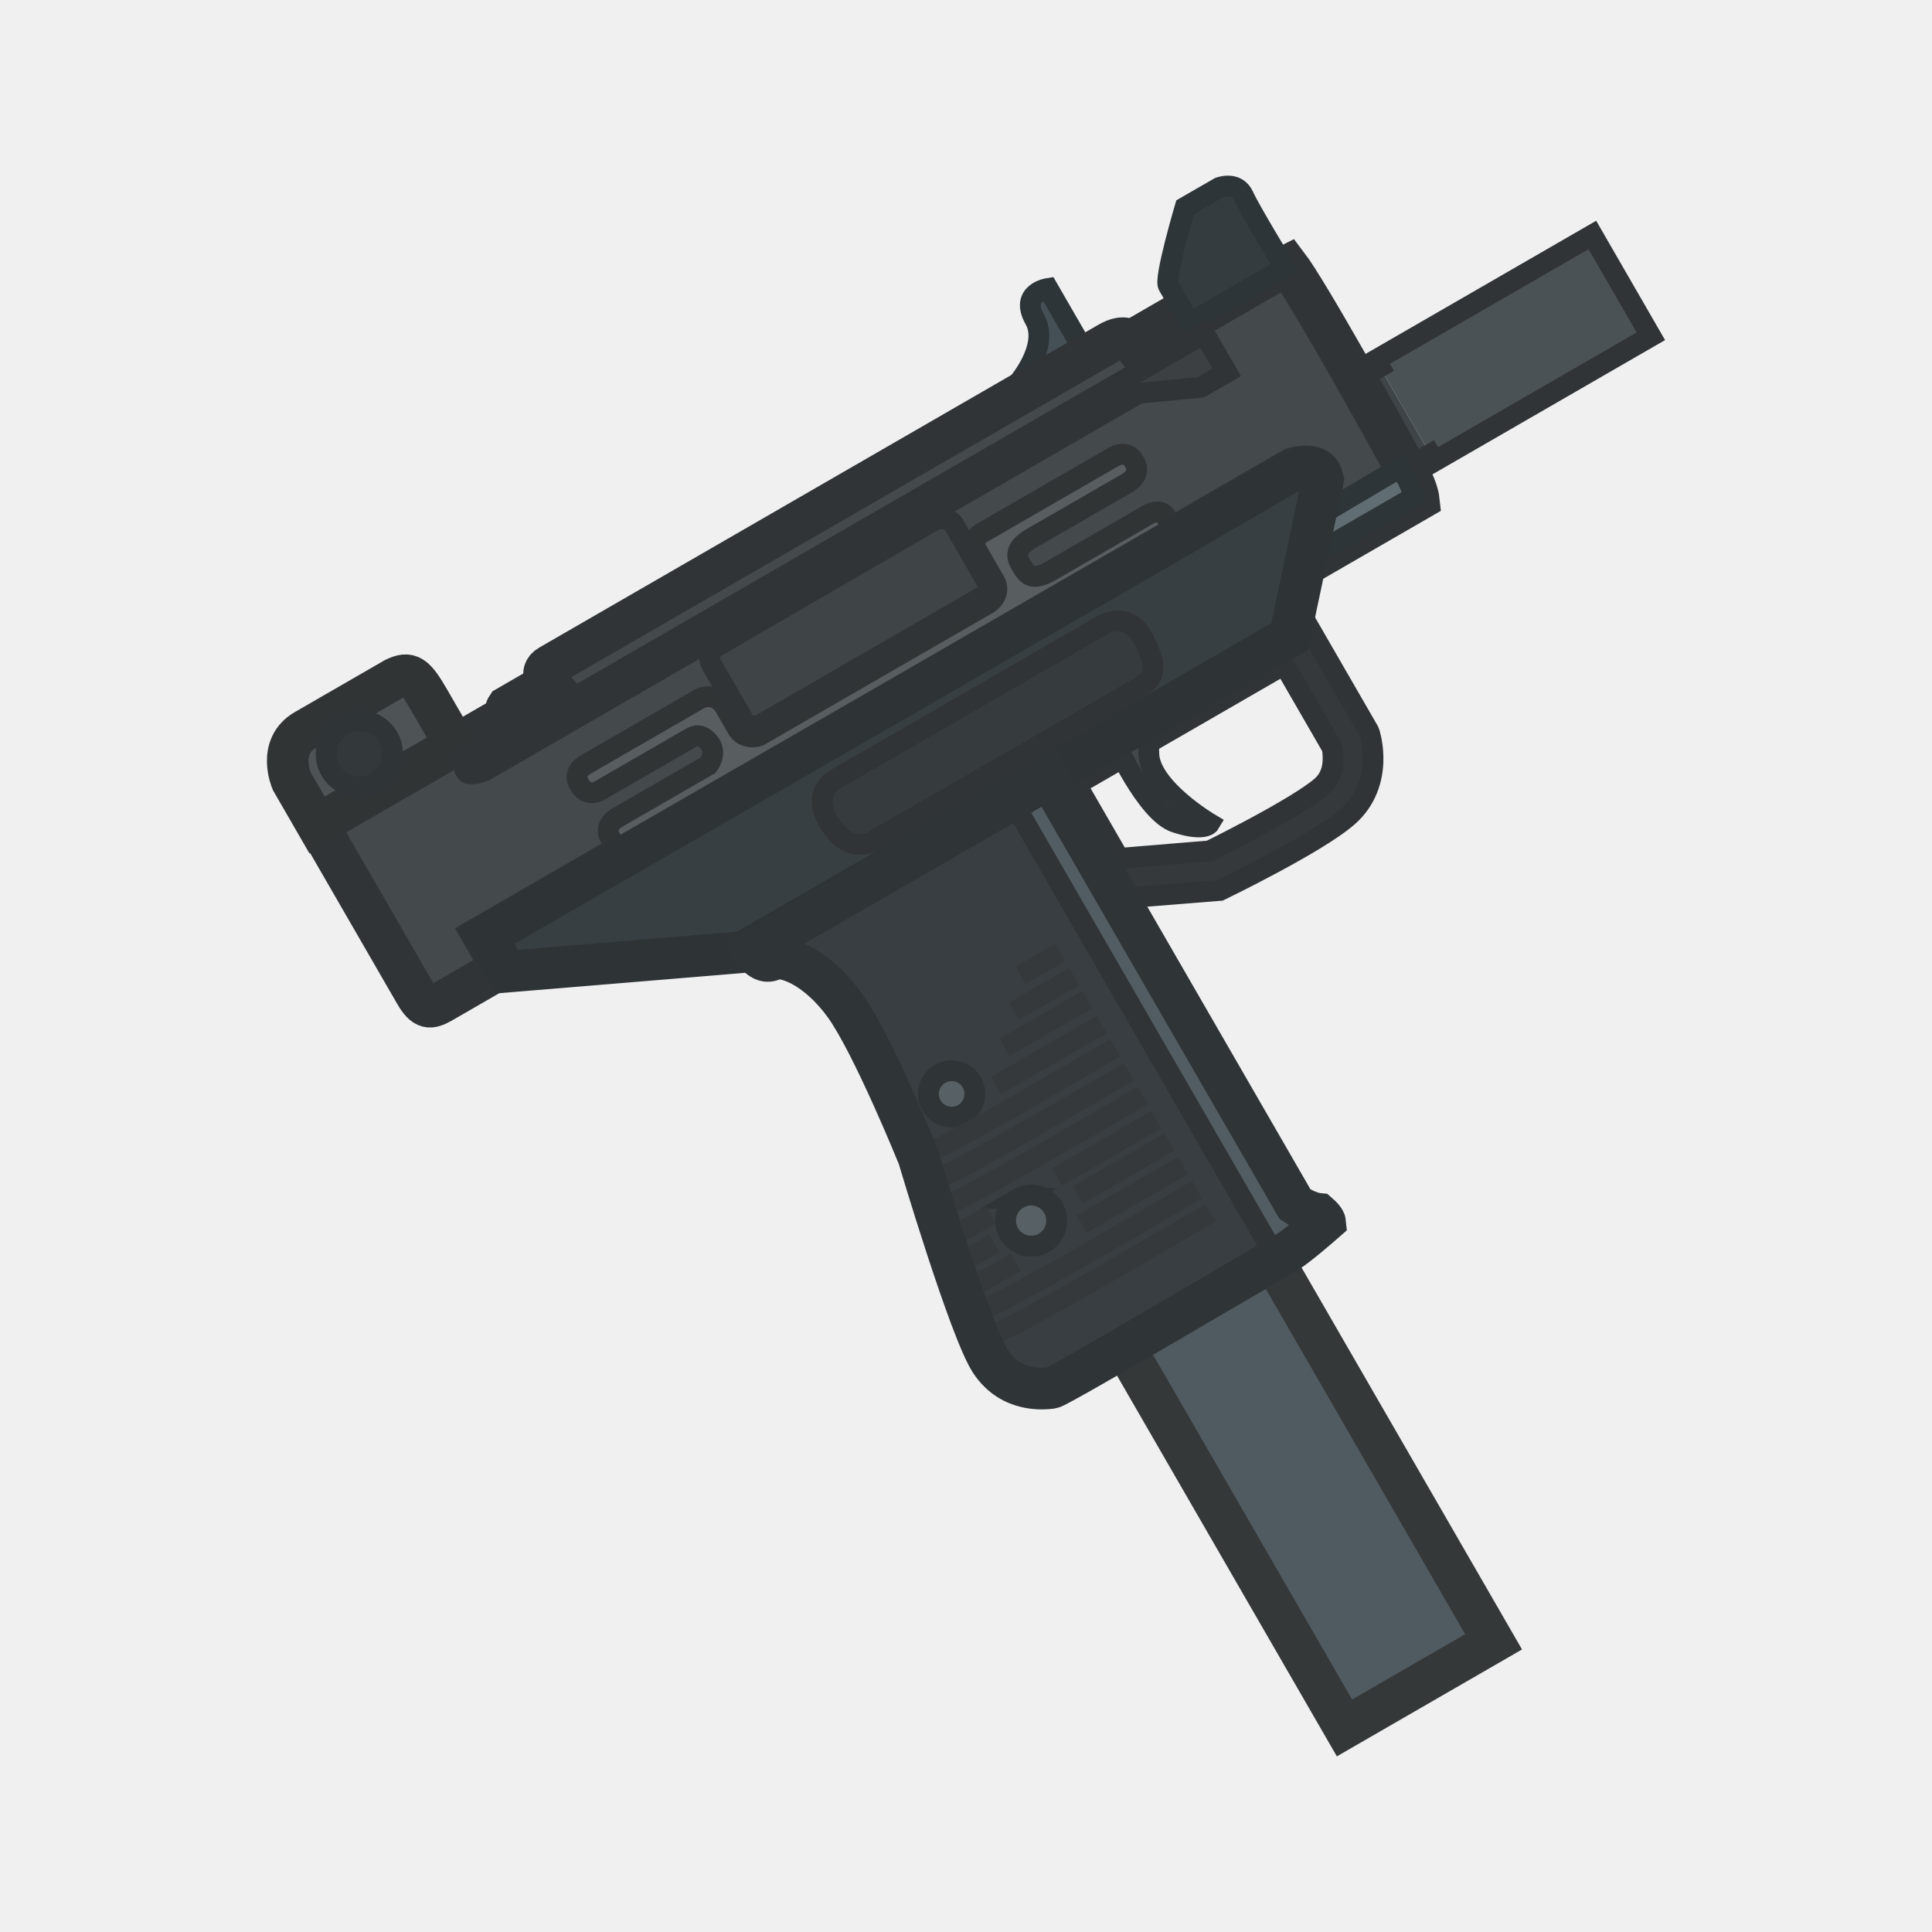
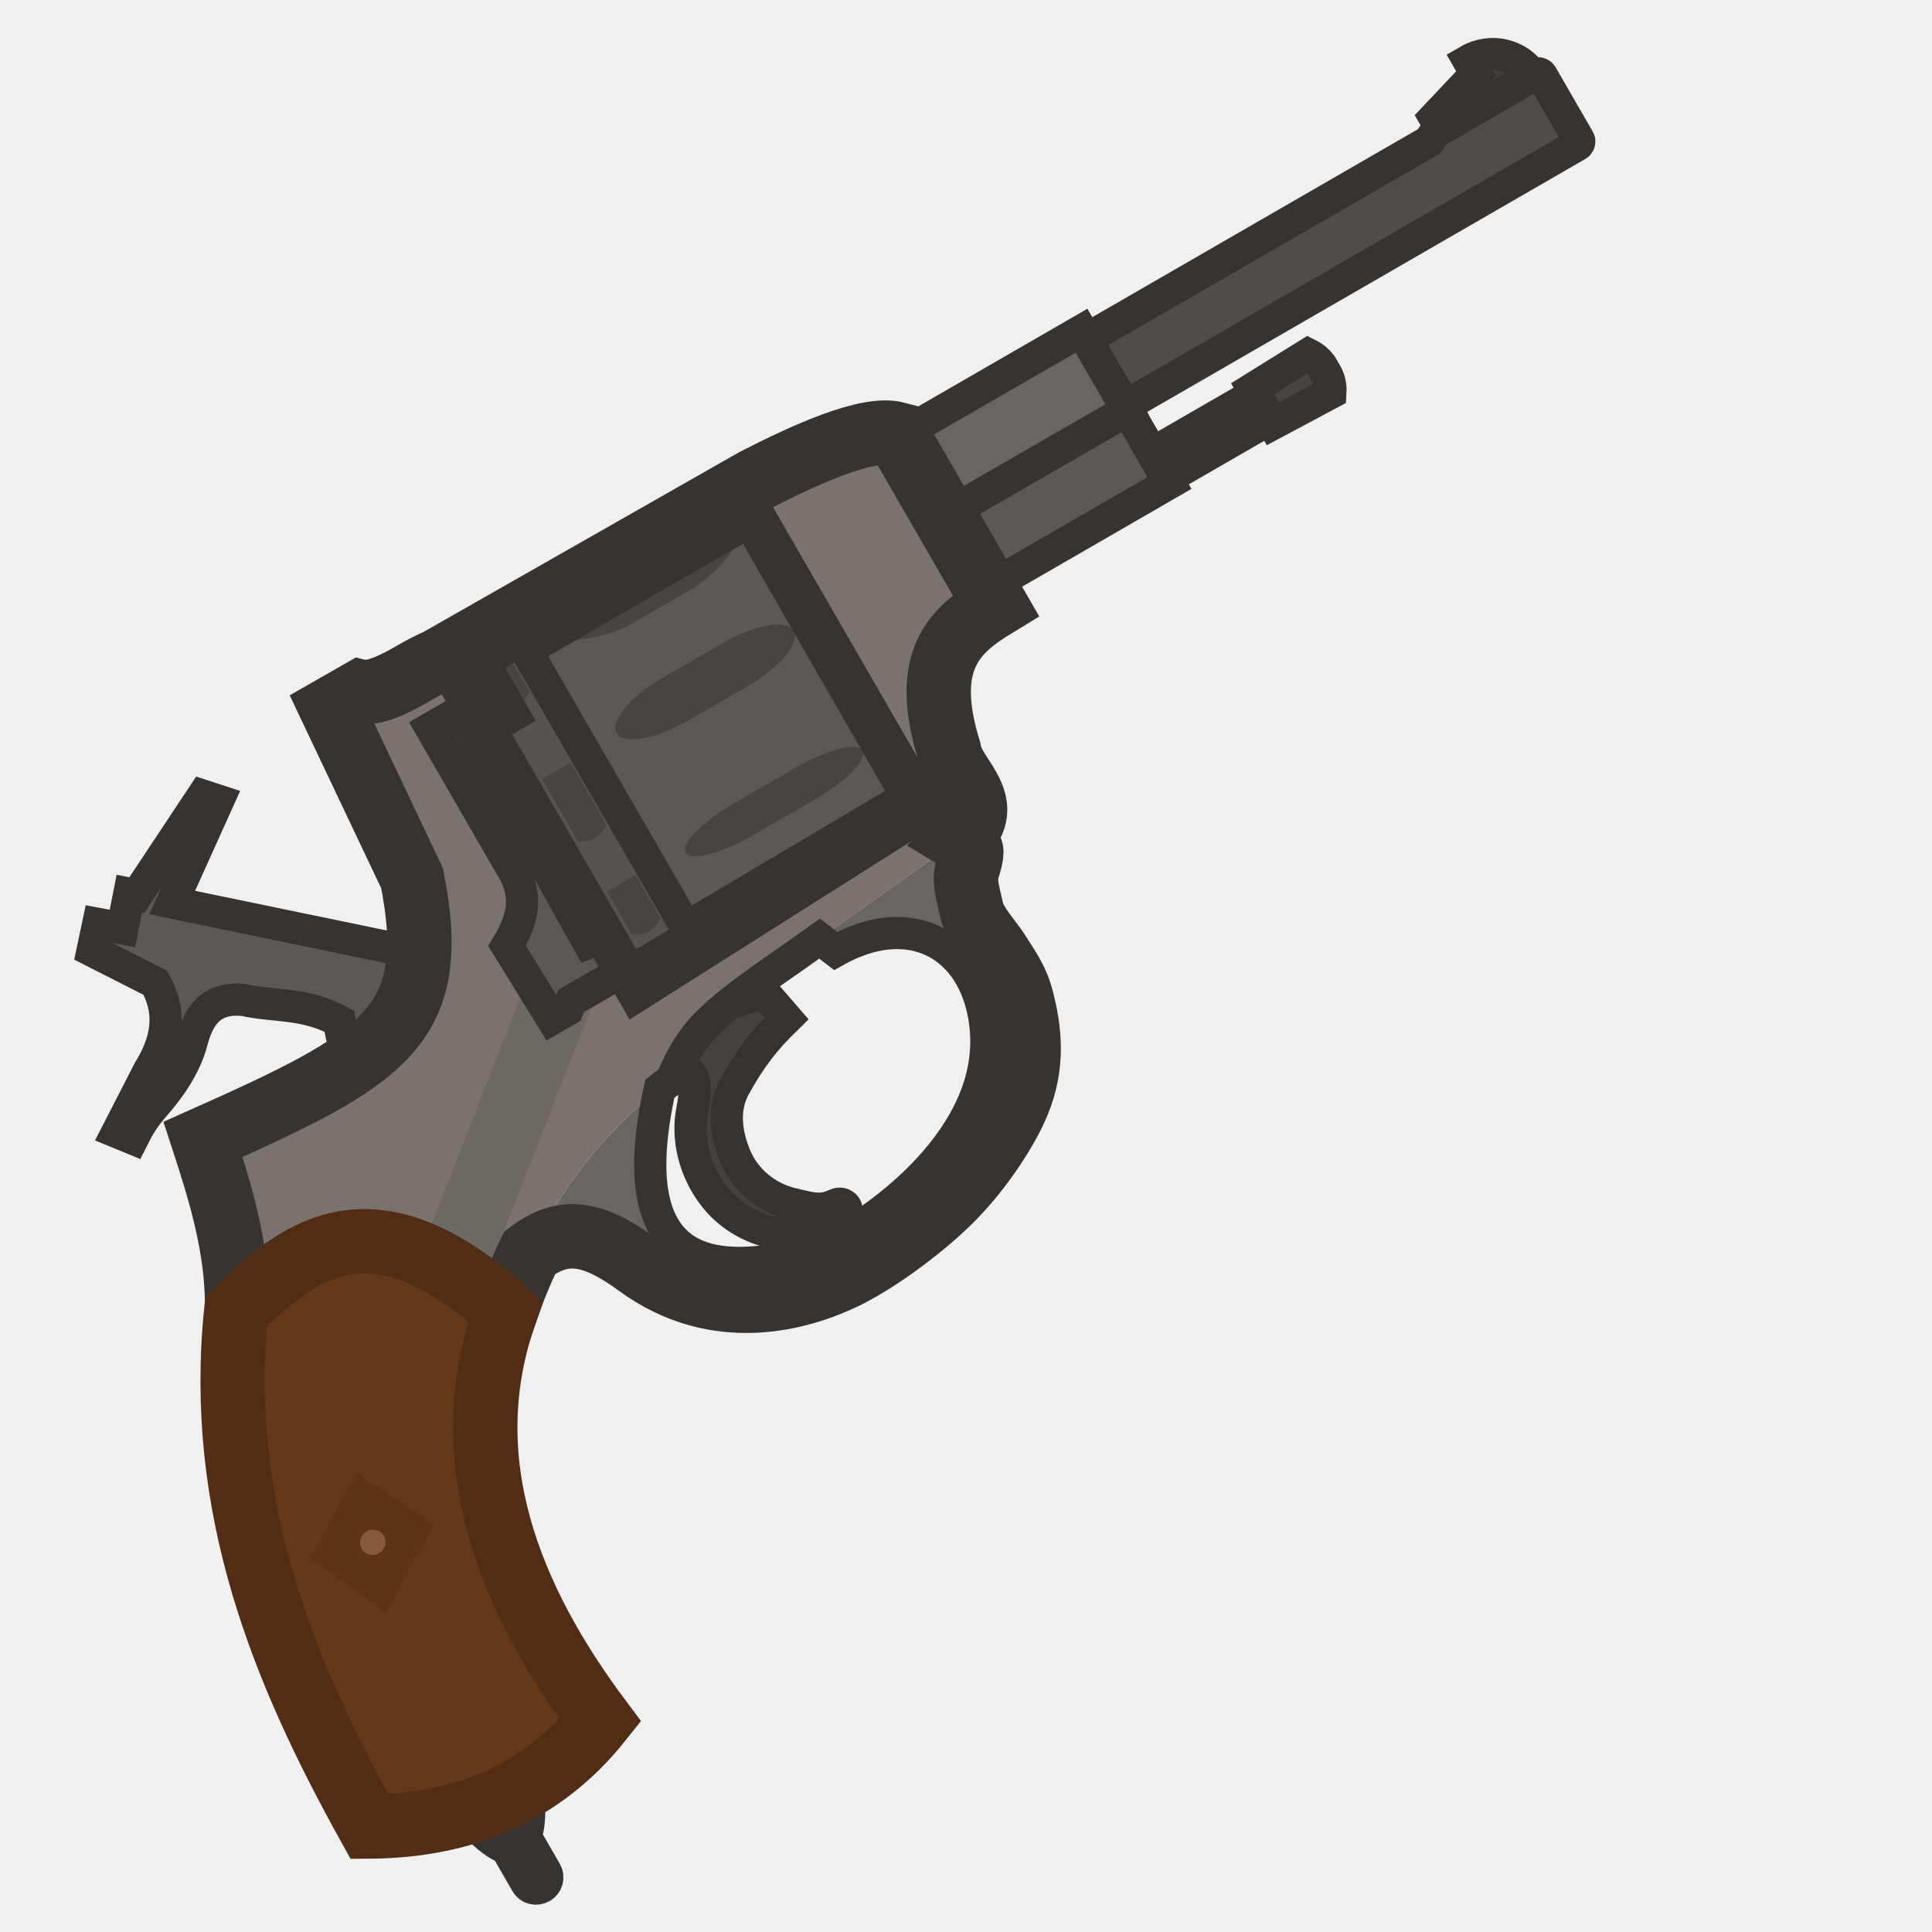
- <svg xmlns="http://www.w3.org/2000/svg" width="110" height="110" viewBox="0 0 110 110" fill="none" version="1.1" id="svg87">
-   <g clip-path="url(#clip0_619_1149)" id="g80" transform="matrix(0.8307145,0,0,0.8307145,12.19945,8.906574)">
-     <path d="m 13.79,57.396 c 0.626,1.066 1.009,1.022 1.769,0.601 L 19.702,55.605 18.443,53.424 73.96,21.371 c 0,0 1.583,-0.489 1.936,0.453 0.353,0.942 -1.221,6.243 -1.221,6.243 l 7.875,-4.547 c 0,0 -0.072,-0.654 -0.549,-1.522 C 80.053,18.459 74.963,9.28 73.547,7.426 73.367,7.505 67.246,11.064 67.246,11.064 l -0.413,-0.716 -4.01,2.315 c 0,0 -0.416,-0.525 -1.507,0.106 L 22.993,34.895 c -0.811,0.467 -0.108,1.208 -0.108,1.208 l -2.816,1.626 c -0.23,0.34 0.056,0.54 0.056,0.54 L 7.092,45.794 Z" fill="#44494c" id="path2" />
-     <path d="m 55.462,16.149 4.332,-2.501 -2.654,-4.598 c 0,0 -1.94,0.29 -0.903,2.115 1.037,1.825 -1.129,4.369 -1.129,4.369 z" fill="#455056" stroke="#2d3539" stroke-width="1.427" stroke-miterlimit="3.994" stroke-linecap="round" id="path4" />
-     <path d="m 79.022,14.927 0.861,-0.497 3.458,5.99 -0.861,0.497 z" fill="#3e4447" id="path6" />
-     <path d="m 79.607,13.954 14.844,-8.57 4.008,6.943 -14.844,8.57 z" fill="#4b5256" id="path8" />
-     <path d="m 78.023,14.868 0.724,-0.418 4.008,6.943 -0.724,0.418 z" fill="#4b5256" id="path10" />
-     <path d="m 78.748,14.45 -0.724,0.418 4.008,6.943 0.724,-0.418 -0.275,-0.476 0.861,-0.497 0.275,0.476 14.844,-8.57 -4.008,-6.943 -14.844,8.57 0.275,0.476 -0.861,0.497 z" stroke="#303436" stroke-width="1.427" stroke-miterlimit="3.994" stroke-linecap="round" id="path12" />
-     <path d="m 13.79,57.396 c 0.626,1.066 1.009,1.022 1.769,0.601 L 19.702,55.605 18.443,53.424 73.96,21.371 c 0,0 1.583,-0.489 1.936,0.453 0.353,0.942 -1.221,6.243 -1.221,6.243 l 7.875,-4.547 c 0,0 -0.072,-0.654 -0.549,-1.522 C 80.053,18.459 74.963,9.28 73.547,7.426 73.367,7.505 67.246,11.064 67.246,11.064 l -0.413,-0.716 -4.01,2.315 c 0,0 -0.416,-0.525 -1.507,0.106 L 22.993,34.895 c -0.811,0.467 -0.108,1.208 -0.108,1.208 l -2.816,1.626 c -0.23,0.34 0.056,0.54 0.056,0.54 L 7.092,45.794 Z" stroke="#303436" stroke-width="2.855" stroke-miterlimit="3.994" stroke-linecap="round" id="path14" />
-     <path fill-rule="evenodd" clip-rule="evenodd" d="m 55.348,42.046 5.158,8.935 8.42,-0.676 c 0.18,-0.089 0.955,-0.471 1.27,-0.63 0.631,-0.319 1.493,-0.762 2.417,-1.259 1.789,-0.962 3.996,-2.223 5.085,-3.181 1.321,-1.161 1.675,-2.636 1.716,-3.729 0.021,-0.546 -0.035,-1.02 -0.095,-1.359 -0.03,-0.171 -0.062,-0.311 -0.088,-0.414 -0.013,-0.051 -0.069,-0.281 -0.099,-0.333 l -4.8,-8.313 z m 12.88,5.552 -6.216,0.515 -2.924,-5.065 14.243,-8.223 3.265,5.654 c 0.064,0.111 0.095,0.615 0.083,0.923 -0.023,0.615 -0.208,1.266 -0.788,1.775 -0.811,0.713 -2.721,1.829 -4.575,2.826 -0.897,0.483 -1.738,0.915 -2.354,1.227 -0.308,0.156 -0.559,0.281 -0.733,0.367 z" fill="#35393b" stroke="#303436" stroke-width="1.427" stroke-miterlimit="3.994" stroke-linecap="round" id="path16" />
-     <path d="m 61.659,39.984 c 0,0 2.217,4.997 4.22,5.655 2.003,0.658 2.339,0.082 2.339,0.082 0,0 -4.062,-2.405 -4.165,-4.732 -0.103,-2.328 0.399,-2.617 0.399,-2.617 z" fill="#41494d" stroke="#2f3437" stroke-width="1.427" stroke-miterlimit="3.994" stroke-linecap="round" id="path18" />
-     <path d="M 7.046,45.821 5.309,42.813 c 0,0 -1.043,-2.393 0.957,-3.512 l 6.087,-3.514 c 1.04,-0.507 1.387,-0.244 2.427,1.558 l 1.736,3.008 z" fill="#4e5355" stroke="#313435" stroke-width="2.855" stroke-miterlimit="3.994" stroke-linecap="round" id="path20" />
-     <path d="M 66.351,10.517 65.402,8.873 C 65.06,8.491 66.54,3.485 66.54,3.485 l 2.34,-1.351 c 0,0 1.19,-0.469 1.665,0.584 0.475,1.053 2.841,4.921 2.841,4.921 l -5.925,3.421 -0.598,0.345 z" fill="#353c40" stroke="#2e3538" stroke-width="1.427" stroke-miterlimit="3.994" stroke-linecap="round" id="path22" />
-     <path opacity="0.98" d="m 72.593,75.672 15.089,26.135 -10.219,5.9 L 62.373,81.572 Z" fill="#4d585e" stroke="#313435" stroke-width="2.855" stroke-miterlimit="3.994" stroke-linecap="round" id="path24" />
-     <path d="m 57.222,42.625 16.853,29.191 c 0,0 0.839,0.583 1.612,0.659 0.424,0.37 0.442,0.542 0.442,0.542 0,0 -1.9,1.67 -2.545,2.042 -0.644,0.372 -15.703,9.287 -16.184,9.344 -0.481,0.057 -2.757,0.351 -4.182,-1.786 -1.425,-2.137 -4.955,-14.04 -4.955,-14.04 0,0 -3.135,-7.745 -5.048,-10.398 -1.914,-2.653 -4.19,-3.494 -4.95,-3.117 -0.761,0.378 -1.362,-0.706 -1.362,-0.706 z" fill="#383e41" id="path26" />
-     <path d="m 67.86,12.138 1.534,2.657 -1.785,1.031 -4.249,0.405 -44.761,25.843 c 0,0 -0.706,0.34 -1.182,0.221 -0.27,-0.068 -0.419,-0.79 -0.419,-0.79 z" fill="#3c4042" stroke="#303436" stroke-width="1.427" stroke-miterlimit="3.994" stroke-linecap="round" id="path28" />
-     <path d="m 49.743,62.876 c 0.761,-0.439 1.734,-0.178 2.174,0.582 0.439,0.761 0.178,1.734 -0.582,2.174 -0.761,0.439 -1.734,0.178 -2.174,-0.582 -0.439,-0.761 -0.178,-1.734 0.582,-2.174 z" fill="#576064" stroke="#2f3437" stroke-width="1.427" stroke-miterlimit="3.994" stroke-linecap="round" id="path30" />
-     <path d="m 55.11,71.419 c 0.838,-0.484 1.91,-0.196 2.394,0.641 0.484,0.838 0.196,1.911 -0.641,2.394 -0.838,0.484 -1.91,0.196 -2.394,-0.641 -0.484,-0.838 -0.196,-1.911 0.642,-2.394 z" fill="#576064" stroke="#2f3437" stroke-width="1.427" stroke-miterlimit="3.994" stroke-linecap="round" id="path32" />
-     <path d="m 54.92,55.534 0.684,1.186 2.709,-1.564 -0.684,-1.186 z" fill="#35393b" id="path34" />
-     <path d="m 54.471,57.996 0.684,1.186 4.112,-2.374 -0.684,-1.186 z" fill="#35393b" id="path36" />
-     <path d="m 53.824,60.465 0.684,1.186 5.667,-3.272 -0.684,-1.186 z" fill="#35393b" id="path38" />
-     <path d="m 53.244,63.084 0.684,1.186 7.235,-4.177 -0.684,-1.186 z" fill="#35393b" id="path40" />
-     <path d="m 34.062,40.4 c 0,0 -0.529,-0.999 -1.311,-0.598 l -6.314,3.645 c -0.988,0.559 -1.441,-0.457 -1.441,-0.457 0,0 -0.502,-0.715 0.431,-1.293 l 7.88,-4.549 c 1.153,-0.484 1.715,0.623 1.715,0.623 l 0.898,1.556 c 0.545,0.704 1.402,0.39 1.402,0.39 l 15.735,-9.084 c 0.928,-0.658 0.463,-1.467 0.463,-1.467 l -1.278,-2.213 c -0.429,-0.857 0.525,-1.239 0.525,-1.239 l 8.837,-5.102 c 1.017,-0.58 1.423,0.273 1.423,0.273 0,0 0.642,0.824 -0.414,1.476 l -6.68,3.857 c -1.185,0.717 -0.915,1.335 -0.575,1.887 0.341,0.552 0.686,1.038 1.938,0.321 l 6.613,-3.818 c 1.082,-0.646 1.375,0.188 1.375,0.188 0,0 0.512,0.754 -0.497,1.331 L 28.524,47.062 c -0.964,0.54 -1.335,-0.273 -1.335,-0.273 0,0 -0.593,-0.796 0.354,-1.426 l 6.314,-3.645 C 34.389,41 34.062,40.4 34.062,40.4 Z" fill="#585d60" stroke="#313435" stroke-width="1.427" stroke-miterlimit="3.994" stroke-linecap="round" id="path42" />
-     <path d="m 51.201,66.355 c 1.064,-0.582 2.289,-1.274 3.507,-1.97 l 6.701,-3.869 0.684,1.185 -1.44,0.832 c -0.348,0.201 -0.768,0.444 -1.238,0.717 -1.137,0.659 -2.573,1.492 -4.023,2.32 l -0.186,0.107 c -2.153,1.243 -3.625,2.046 -4.625,2.564 -0.235,0.123 -0.456,0.237 -0.658,0.338 -0.465,0.233 -0.882,0.428 -1.168,0.521 -0.009,0.003 -0.018,0.006 -0.027,0.009 -0.054,0.019 -0.106,0.036 -0.154,0.048 l -0.003,7e-4 c -0.027,0.007 -0.124,0.033 -0.235,0.03 -0.032,-9e-4 -0.109,-0.005 -0.201,-0.035 -0.075,-0.025 -0.309,-0.118 -0.421,-0.393 -0.119,-0.292 -8e-4,-0.534 0.052,-0.62 0.057,-0.092 0.123,-0.149 0.149,-0.171 0.098,-0.081 0.199,-0.118 0.227,-0.128 l 8e-4,-3e-4 c 0.055,-0.02 0.126,-0.04 0.207,-0.051 0.066,-0.026 0.157,-0.063 0.278,-0.117 0.279,-0.124 0.7,-0.325 1.318,-0.644 0.378,-0.198 0.801,-0.426 1.254,-0.674 z" fill="#35393b" id="path44" />
-     <path d="m 48.591,69.658 -0.297,0.142 -0.075,0.321 c -0.026,0.114 -0.044,0.323 0.085,0.533 0.129,0.21 0.322,0.288 0.432,0.317 0.182,0.046 0.344,0.011 0.391,3e-4 l 0.003,-6e-4 c 0.137,-0.03 0.295,-0.09 0.439,-0.151 0.122,-0.051 0.264,-0.115 0.422,-0.19 0.092,-0.035 0.197,-0.079 0.32,-0.133 0.779,-0.344 2.322,-1.145 5.848,-3.181 l 4.449,-2.569 c 0.304,-0.175 0.564,-0.325 0.769,-0.444 l 1.663,-0.96 -0.684,-1.186 -2.429,1.402 c -1.405,0.81 -3.752,2.159 -5.949,3.386 -1.434,0.801 -2.797,1.547 -3.791,2.058 -0.28,0.144 -0.526,0.266 -0.733,0.365 -0.13,0.048 -0.208,0.068 -0.27,0.083 L 49.148,69.46 c -0.138,0.034 -0.294,0.072 -0.557,0.198 z" fill="#35393b" id="path46" />
-     <path d="m 49.277,71.386 -0.57,0.184 0.107,0.589 c 0.029,0.16 0.111,0.309 0.241,0.42 0.119,0.102 0.244,0.143 0.328,0.161 0.154,0.034 0.292,0.014 0.361,0.002 0.156,-0.027 0.33,-0.087 0.492,-0.15 0.149,-0.058 0.322,-0.133 0.514,-0.221 0.124,-0.05 0.263,-0.11 0.42,-0.183 0.742,-0.345 2.021,-1.024 4.506,-2.442 2.211,-1.245 4.525,-2.595 5.902,-3.398 0.423,-0.247 0.757,-0.442 0.973,-0.566 l 1.424,-0.822 -0.684,-1.186 -6.81,3.932 c -0.538,0.311 -1.031,0.594 -1.483,0.852 l -0.153,0.086 c -1.464,0.823 -2.863,1.589 -3.898,2.111 -0.301,0.151 -0.564,0.279 -0.787,0.381 -0.192,0.075 -0.293,0.097 -0.416,0.124 -0.111,0.024 -0.239,0.052 -0.467,0.126 z" fill="#35393b" id="path48" />
-     <path fill-rule="evenodd" clip-rule="evenodd" d="m 51.74,78.573 -0.542,0.185 0.087,0.567 c 0.026,0.172 0.115,0.334 0.258,0.45 0.128,0.103 0.26,0.14 0.342,0.154 0.153,0.027 0.29,0.003 0.358,-0.01 0.157,-0.031 0.338,-0.096 0.511,-0.166 0.159,-0.064 0.344,-0.146 0.55,-0.242 0.133,-0.055 0.284,-0.122 0.457,-0.204 0.801,-0.379 2.19,-1.121 4.898,-2.668 2.408,-1.359 4.93,-2.829 6.432,-3.704 0.462,-0.269 0.827,-0.482 1.062,-0.618 l 1.552,-0.896 -0.684,-1.186 -7.424,4.286 c -0.587,0.339 -1.125,0.648 -1.617,0.929 l -0.167,0.094 c -1.595,0.899 -3.121,1.738 -4.249,2.313 -0.327,0.166 -0.614,0.308 -0.858,0.421 -0.222,0.09 -0.339,0.119 -0.479,0.152 -0.12,0.029 -0.256,0.062 -0.488,0.141 z m 0.236,0.003 c -0.007,0.002 -0.006,7e-4 0.003,-6e-4 z" fill="#35393b" id="path50" />
-     <path fill-rule="evenodd" clip-rule="evenodd" d="m 52.386,80.314 -0.539,0.185 0.085,0.564 c 0.026,0.174 0.116,0.337 0.26,0.454 0.129,0.104 0.262,0.14 0.344,0.153 0.153,0.026 0.29,0.002 0.358,-0.012 0.158,-0.032 0.34,-0.097 0.517,-0.169 0.162,-0.065 0.349,-0.149 0.558,-0.247 0.135,-0.056 0.289,-0.124 0.465,-0.208 0.815,-0.386 2.227,-1.141 4.982,-2.715 2.45,-1.383 5.017,-2.879 6.545,-3.77 0.47,-0.274 0.842,-0.49 1.081,-0.629 l 1.58,-0.912 -0.684,-1.186 -7.555,4.362 c -0.598,0.345 -1.145,0.659 -1.646,0.946 l -0.17,0.096 c -1.624,0.915 -3.176,1.769 -4.324,2.355 -0.332,0.17 -0.625,0.314 -0.873,0.43 -0.228,0.093 -0.348,0.122 -0.491,0.158 -0.122,0.03 -0.259,0.064 -0.493,0.144 z m 0.237,0.003 c -0.008,0.002 -0.006,8e-4 0.003,-5e-4 z" fill="#35393b" id="path52" />
-     <path d="m 51.41,72.762 c 0.192,-0.093 0.374,-0.189 0.537,-0.28 l 0.934,-0.539 0.685,1.185 -0.3,0.173 c -0.029,0.017 -0.068,0.04 -0.114,0.067 -0.126,0.074 -0.309,0.182 -0.526,0.303 l -0.495,0.286 c -0.798,0.461 -1.391,0.623 -1.803,0.645 -0.179,0.01 -0.4,-0.002 -0.587,-0.093 l -0.002,-0.001 c -0.032,-0.015 -0.186,-0.089 -0.295,-0.261 -0.068,-0.107 -0.155,-0.318 -0.077,-0.572 0.074,-0.242 0.251,-0.362 0.343,-0.41 0.162,-0.084 0.314,-0.081 0.35,-0.08 h 0.002 c 0.022,6e-4 0.043,0.002 0.063,0.004 0.304,-0.014 0.77,-0.177 1.286,-0.428 z" fill="#35393b" id="path54" />
-     <path d="m 51.811,74.645 c 0.17,-0.086 0.331,-0.173 0.476,-0.254 l 0.825,-0.476 0.685,1.185 -0.265,0.153 c -0.027,0.015 -0.061,0.035 -0.102,0.06 -0.112,0.066 -0.273,0.16 -0.463,0.266 l -0.438,0.253 c -0.695,0.401 -1.192,0.569 -1.531,0.622 -0.086,0.013 -0.168,0.02 -0.245,0.02 -0.063,-2e-4 -0.169,-0.005 -0.282,-0.042 -0.032,-0.01 -0.08,-0.029 -0.135,-0.06 -0.044,-0.025 -0.151,-0.092 -0.237,-0.223 -0.106,-0.163 -0.164,-0.412 -0.049,-0.663 0.091,-0.198 0.244,-0.29 0.303,-0.321 0.127,-0.068 0.244,-0.079 0.278,-0.082 0.018,-0.002 0.035,-0.003 0.052,-0.003 0.259,-0.039 0.671,-0.204 1.126,-0.434 z" fill="#35393b" id="path56" />
-     <path d="m 57.418,69.354 0.684,1.186 6.82,-3.938 -0.684,-1.186 z" fill="#35393b" id="path58" />
-     <path d="m 59.115,72.584 0.684,1.186 6.945,-4.01 -0.684,-1.186 z" fill="#35393b" id="path60" />
-     <path d="m 58.859,70.57 0.684,1.186 6.266,-3.618 -0.684,-1.186 z" fill="#35393b" id="path62" />
-     <path d="m 52.817,76.196 c 0.233,-0.121 0.456,-0.244 0.656,-0.357 l 1.112,-0.642 0.684,1.185 -0.357,0.206 c -0.038,0.022 -0.086,0.05 -0.142,0.083 -0.152,0.089 -0.366,0.214 -0.616,0.355 l -0.59,0.341 c -0.908,0.524 -1.516,0.755 -1.897,0.846 -0.096,0.023 -0.185,0.039 -0.264,0.047 -0.064,0.007 -0.172,0.014 -0.286,-0.007 -0.032,-0.006 -0.086,-0.018 -0.149,-0.045 -0.044,-0.019 -0.194,-0.085 -0.306,-0.251 -0.065,-0.096 -0.117,-0.226 -0.118,-0.38 -0.001,-0.152 0.048,-0.277 0.101,-0.364 0.094,-0.154 0.222,-0.226 0.262,-0.248 0.1,-0.054 0.191,-0.072 0.226,-0.078 0.022,-0.004 0.043,-0.007 0.063,-0.009 0.398,-0.088 1.002,-0.359 1.62,-0.682 z" fill="#35393b" id="path64" />
-     <path d="m 75.894,24.508 5.365,-3.172 c 1.004,1.392 0.902,2.051 0.902,2.051 l -7.008,4.046 z" fill="#606d73" stroke="#2e3538" stroke-width="1.427" stroke-miterlimit="3.994" stroke-linecap="round" id="path66" />
-     <path d="m 46.12,26.804 3.329,-1.922 c 0,0 0.905,-0.212 1.228,0.33 0.234,0.391 2.635,4.565 2.635,4.565 l -15.825,9.137 c 0,0 -0.785,0.453 -1.23,-0.325 l -2.139,-3.696 c -0.287,-0.533 -0.227,-0.886 0.221,-1.252 z" fill="#3f4446" stroke="#303436" stroke-width="1.427" stroke-miterlimit="3.994" stroke-linecap="round" id="path68" />
-     <path d="M 36.256,54.531 73.709,32.907 75.989,22.138 c 0,0 -0.469,-1.639 -2.719,-0.244 -2.25,1.395 -54.639,31.546 -54.639,31.546 l 1.406,2.435 z" fill="#383f42" stroke="#2e3336" stroke-width="2.855" stroke-miterlimit="3.994" stroke-linecap="round" id="path70" />
-     <path d="M 42.734,42.594 60.941,32.082 c 0,0 1.693,-0.994 2.738,0.98 1.045,1.975 0.751,2.706 -0.257,3.316 -1.008,0.61 -18.208,10.512 -18.208,10.512 0,0 -1.703,1.157 -3.142,-1.354 -1.228,-2.1 0.661,-2.943 0.661,-2.943 z" fill="#363b3d" stroke="#303436" stroke-width="1.427" stroke-miterlimit="3.994" stroke-linecap="round" id="path72" />
-     <path d="m 54.629,44.042 2.652,-1.531 16.62,29.345 c 0,0 1.197,0.511 1.666,0.802 l 0.209,0.361 c -0.675,0.744 -3.011,2.434 -3.011,2.434 z" fill="#525d63" stroke="#303436" stroke-width="1.427" stroke-miterlimit="3.994" stroke-linecap="round" id="path74" />
-     <path d="m 57.222,42.625 16.853,29.191 c 0,0 0.839,0.583 1.612,0.659 0.424,0.37 0.442,0.542 0.442,0.542 0,0 -1.9,1.67 -2.545,2.042 -0.644,0.372 -15.703,9.287 -16.184,9.344 -0.481,0.057 -2.757,0.351 -4.182,-1.786 -1.425,-2.137 -4.955,-14.04 -4.955,-14.04 0,0 -3.135,-7.745 -5.048,-10.398 -1.914,-2.653 -4.19,-3.494 -4.95,-3.117 -0.761,0.378 -1.362,-0.706 -1.362,-0.706 z" stroke="#2f3437" stroke-width="2.855" stroke-miterlimit="3.994" stroke-linecap="round" id="path76" />
-     <path d="m 8.807,38.971 c 1.089,-0.629 2.484,-0.255 3.112,0.834 0.629,1.089 0.255,2.483 -0.834,3.112 C 9.996,43.546 8.602,43.173 7.973,42.084 7.344,40.994 7.718,39.6 8.807,38.971 Z" fill="#33383b" stroke="#2f3437" stroke-width="1.427" stroke-miterlimit="3.994" stroke-linecap="round" id="path78" />
+ <svg xmlns="http://www.w3.org/2000/svg" width="110" height="110" viewBox="0 0 110 110" fill="none">
+   <g clip-path="url(#clip0_1243_369)">
+     <path d="M45.741 33.698L89.8 8.26C89.912 8.196 89.952 8.054 89.888 7.945L87.777 4.288C87.714 4.178 87.572 4.142 87.46 4.207L81.725 7.518L81.364 8.047L43.539 29.885L45.741 33.698Z" fill="#514C49" stroke="#363330" stroke-width="1.832" stroke-miterlimit="3.994" stroke-linecap="round" />
+     <path fill-rule="evenodd" clip-rule="evenodd" d="M31.944 63.045C33.772 62.678 37.39 60.791 37.39 60.791C38.4 60.5 38.983 60.709 39.3 61.139C39.625 61.579 39.604 62.241 39.411 63.238C39.003 65.35 39.93 67.696 41.538 68.999C43.472 70.567 46.306 70.796 48.064 69.202C48.424 68.875 48.046 68.376 47.606 68.578C46.772 68.962 46.304 68.842 45.022 68.524C43.668 68.189 42.425 67.207 41.855 65.82C41.256 64.366 41.206 63.002 41.82 61.879C42.697 60.276 43.535 59.193 44.78 57.984L43.508 56.514L34.184 59.34L31.944 63.045Z" fill="#45413F" stroke="#353230" stroke-width="1.832" stroke-miterlimit="3.994" stroke-linecap="round" />
+     <path d="M21.761 63.567C20.831 61.852 19.531 60.355 19.323 58.141C17.311 57.065 15.681 57.335 13.86 56.933C12.036 56.758 11.311 57.802 10.918 59.298C10.526 60.795 9.553 62.061 8.861 62.862C8.169 63.663 7.923 64.079 7.551 64.821L6.68 64.462L8.473 60.971C9.76 58.898 9.61 57.317 8.836 55.95L5.267 54.139L5.592 52.606L6.971 52.862L7.361 50.886L7.784 50.973L11.547 45.301L12.418 45.585L9.803 51.386L26.946 54.931L21.761 63.567Z" fill="#5D5855" stroke="#363330" stroke-width="1.832" stroke-miterlimit="3.994" stroke-linecap="round" />
+     <path fill-rule="evenodd" clip-rule="evenodd" d="M13.504 74.481C13.519 71.002 12.536 67.867 11.56 64.872C21.849 60.277 25.146 58.468 23.461 50.002L18.877 40.337L20.561 39.373C21.414 39.562 22.906 38.701 23.456 38.383C24.007 38.065 24.459 37.824 24.948 37.614L42.963 27.354C45.885 25.857 49.393 24.265 51.055 24.704L56.691 34.465C54.389 35.868 52.429 37.535 54.029 42.718C54.114 43.263 54.439 43.767 54.763 44.271C55.438 45.319 56.112 46.367 54.633 47.794L45.191 54.487C40.494 57.739 39.459 58.605 38.224 61.491C33.577 64.873 30.527 69.615 28.791 74.659C21.104 67.722 16.958 71.321 13.616 74.482L13.504 74.481ZM52.928 46.149L42.781 28.573L25.597 38.464L36.162 56.764L52.928 46.149Z" fill="#79726D" />
+     <path d="M27.362 73.453C26.118 72.486 24.974 71.809 23.915 71.365L30.615 54.279L34.343 55.651L27.362 73.453Z" fill="#6E6863" />
+     <path d="M31.903 49.383L49.075 39.468L46.514 35.033L29.342 44.947L31.903 49.383Z" fill="#484442" />
+     <path d="M45.973 34.092L45.146 34.04L42.945 30.227L43.313 29.485L45.973 34.092Z" fill="#45413F" />
+     <path fill-rule="evenodd" clip-rule="evenodd" d="M53.757 29.372L56.153 33.524L66.585 27.501L64.187 23.349L53.757 29.372Z" fill="#5D5855" stroke="#363330" stroke-width="1.832" stroke-miterlimit="3.994" stroke-linecap="round" />
+     <path fill-rule="evenodd" clip-rule="evenodd" d="M53.755 29.37L51.147 24.852L61.578 18.829L64.187 23.349L53.755 29.37Z" fill="#6B6561" stroke="#363330" stroke-width="1.832" stroke-miterlimit="3.994" stroke-linecap="round" />
+     <path d="M82.051 7.329L87.255 4.324C86.514 3.102 84.885 2.715 83.615 3.449L84.043 4.191L81.682 6.69L82.051 7.329Z" fill="#433F3D" stroke="#363330" stroke-width="1.832" stroke-miterlimit="3.994" stroke-linecap="round" />
+     <path d="M71.487 22.408L72.317 23.846L66.434 27.242L65.603 25.805L71.487 22.408Z" fill="#534E4B" stroke="#363330" stroke-width="1.832" stroke-miterlimit="3.994" stroke-linecap="round" />
+     <path fill-rule="evenodd" clip-rule="evenodd" d="M35.897 55.307L39.321 53.254L39.072 52.808L51.633 45.359L42.641 29.701L29.958 37.023L29.631 36.457L26.168 38.456L35.897 55.307Z" fill="#585350" />
+     <path d="M39.069 52.812L29.955 37.026L42.638 29.704L51.751 45.49L39.069 52.812Z" fill="#5D5855" stroke="#363330" stroke-width="1.832" stroke-miterlimit="3.994" stroke-linecap="round" />
+     <path fill-rule="evenodd" clip-rule="evenodd" d="M27.135 37.898L28.757 36.962L30.148 39.37C29.838 40.062 29.278 40.385 28.525 40.307L27.135 37.898Z" fill="#484442" />
+     <path fill-rule="evenodd" clip-rule="evenodd" d="M34.559 50.754L36.181 49.817L37.597 52.271C37.288 52.962 36.728 53.285 35.975 53.207L34.559 50.754Z" fill="#484442" />
+     <path fill-rule="evenodd" clip-rule="evenodd" d="M30.861 44.351L32.484 43.414L34.526 46.952C34.217 47.644 33.657 47.967 32.904 47.889L30.861 44.351Z" fill="#484442" />
+     <path fill-rule="evenodd" clip-rule="evenodd" d="M37.731 38.586L41.146 36.614C42.992 35.548 44.795 35.238 45.188 35.919C45.58 36.599 44.41 38.005 42.564 39.071L39.149 41.043C37.303 42.108 35.501 42.419 35.108 41.738C34.715 41.058 35.885 39.652 37.731 38.586Z" fill="#484442" />
+     <path d="M45.257 43.735L41.842 45.707C40.002 46.77 38.747 48.041 39.039 48.547C39.331 49.053 41.06 48.602 42.9 47.539L46.315 45.568C48.156 44.505 49.411 43.233 49.119 42.727C48.826 42.221 47.098 42.673 45.257 43.735Z" fill="#484442" />
+     <path fill-rule="evenodd" clip-rule="evenodd" d="M41.999 30.393C42.695 29.992 41.222 32.48 39.376 33.545L35.961 35.517C34.115 36.583 31.224 36.614 31.919 36.213L41.999 30.393Z" fill="#484442" />
+     <path d="M71.327 22.132L72.477 24.124L75.748 22.377C75.782 21.855 75.64 21.449 75.406 21.105C75.225 20.731 74.945 20.405 74.475 20.173L71.327 22.132Z" fill="#484442" stroke="#363330" stroke-width="1.832" stroke-miterlimit="3.994" stroke-linecap="round" />
+     <path d="M46.667 53.44L54.637 47.791C54.637 47.791 55.313 48.192 55.306 48.492C55.298 48.822 55.205 49.111 55.103 49.427C54.901 50.054 55.01 50.507 55.34 51.879C55.523 52.64 56.374 53.5 56.912 54.359C57.296 54.973 57.86 55.753 58.118 56.691C58.671 58.7 58.828 60.66 57.956 62.783C57.365 64.221 55.891 66.577 54.047 68.389C52.362 70.045 49.863 71.849 48.111 72.697C45.621 73.902 40.85 75.318 36.333 72.016C33.794 70.16 32.119 69.842 30.164 71.32C31.866 67.787 34.298 64.539 37.568 61.985C35.168 72.863 41.241 72.379 45.467 71.478C47.58 71.027 51.269 68.595 53.559 65.77C55.85 62.946 56.525 60.198 55.984 57.589C55.17 53.666 51.718 51.822 47.575 54.139L46.667 53.44Z" fill="#6B6561" />
+     <path fill-rule="evenodd" clip-rule="evenodd" d="M35.897 55.307L39.321 53.254L39.072 52.808L51.633 45.359L42.641 29.701L29.958 37.023L29.631 36.457L26.168 38.456L35.897 55.307Z" stroke="#363330" stroke-width="1.832" stroke-miterlimit="3.994" stroke-linecap="round" />
+     <path d="M28.811 105.208C27.798 104.916 26.369 103.115 26.369 103.115L30.004 101.505C30.004 101.505 30.339 103.498 29.917 104.562L31.082 106.579C31.255 106.879 31.147 107.266 30.841 107.443C30.534 107.62 30.145 107.52 29.972 107.22L28.811 105.208Z" fill="#403D3A" stroke="#363331" stroke-width="1.832" stroke-miterlimit="3.994" />
+     <path d="M11.56 64.872C12.536 67.867 13.519 71.002 13.504 74.481L13.616 74.482C16.958 71.321 21.103 67.722 28.791 74.659C29.18 73.525 29.634 72.414 30.16 71.323C32.115 69.845 33.79 70.163 36.33 72.02C40.847 75.322 45.617 73.905 48.107 72.7C49.859 71.853 52.359 70.048 54.044 68.392C55.887 66.58 57.362 64.224 57.952 62.787C58.824 60.663 58.668 58.703 58.114 56.694C57.895 55.899 57.456 55.216 57.093 54.652L56.908 54.362C56.723 54.067 56.502 53.772 56.283 53.481L56.28 53.477L56.278 53.474C55.861 52.919 55.456 52.379 55.336 51.882L55.335 51.878C55.008 50.515 54.897 50.055 55.099 49.43C55.201 49.114 55.294 48.825 55.302 48.495C55.305 48.392 55.225 48.275 55.12 48.168C54.921 47.965 54.633 47.794 54.633 47.794C56.112 46.367 55.438 45.319 54.763 44.271L54.763 44.271L54.763 44.27C54.438 43.767 54.115 43.264 54.03 42.718C52.429 37.535 54.389 35.868 56.691 34.465L51.055 24.704C49.393 24.265 45.885 25.857 42.963 27.354L24.948 37.614C24.459 37.824 24.007 38.065 23.456 38.383C22.906 38.701 21.414 39.562 20.561 39.373L18.877 40.337L23.461 50.001C25.146 58.468 21.849 60.277 11.56 64.872Z" stroke="#363330" stroke-width="3.665" />
+     <path d="M37.568 61.986C37.846 61.764 37.936 61.7 38.227 61.489C39.462 58.603 40.496 57.736 45.193 54.485L46.666 53.441L47.574 54.14C51.717 51.822 55.169 53.667 55.982 57.589C56.523 60.199 55.849 62.946 53.558 65.771C51.268 68.595 47.579 71.028 45.466 71.479C41.24 72.38 35.167 72.864 37.568 61.986Z" stroke="#363330" stroke-width="1.832" />
+     <path fill-rule="evenodd" clip-rule="evenodd" d="M21.034 103.995C26.413 103.954 30.878 102.105 34.181 97.955C29.036 91.086 25.76 83.126 28.795 74.658C20.978 67.603 16.823 71.441 13.451 74.637C12.307 85.848 16.114 95.138 21.034 103.995Z" fill="#66381A" stroke="#512D15" stroke-width="3.665" stroke-miterlimit="3.994" stroke-linecap="round" />
+     <path fill-rule="evenodd" clip-rule="evenodd" d="M21.999 91.864L24.73 86.795L20.296 83.854L17.647 88.713L21.999 91.864Z" fill="#5E3417" />
+     <path d="M21.582 88.432C21.931 88.231 22.054 87.791 21.857 87.451C21.66 87.109 21.218 86.996 20.869 87.197C20.521 87.398 20.398 87.838 20.595 88.179C20.792 88.52 21.234 88.633 21.582 88.432Z" fill="#88593A" />
+     <path d="M52.927 46.148L42.78 28.572L25.596 38.463L36.161 56.763L52.927 46.148Z" stroke="#363330" stroke-width="1.832" stroke-miterlimit="3.994" stroke-linecap="round" />
+     <path fill-rule="evenodd" clip-rule="evenodd" d="M32.315 57.495L31.43 58.005L28.867 53.85C29.75 52.392 30.099 51.06 29.194 49.518L24.539 41.455L28.398 39.227L29.253 40.706L27.001 42.051L33.502 53.663L34.552 53.219L34.77 53.582L34.416 53.805L35.315 55.374L32.516 56.99L32.315 57.495Z" fill="#5D5855" stroke="#363330" stroke-width="1.832" stroke-miterlimit="3.994" stroke-linecap="round" />
  </g>
-   <defs id="defs85">
-     <clipPath id="clip0_619_1149">
-       <rect width="110" height="110" fill="#ffffff" transform="translate(0.0859375)" id="rect82" x="0" y="0" />
+   <defs>
+     <clipPath id="clip0_1243_369">
+       <rect width="110" height="110" fill="white" />
    </clipPath>
  </defs>
</svg>
